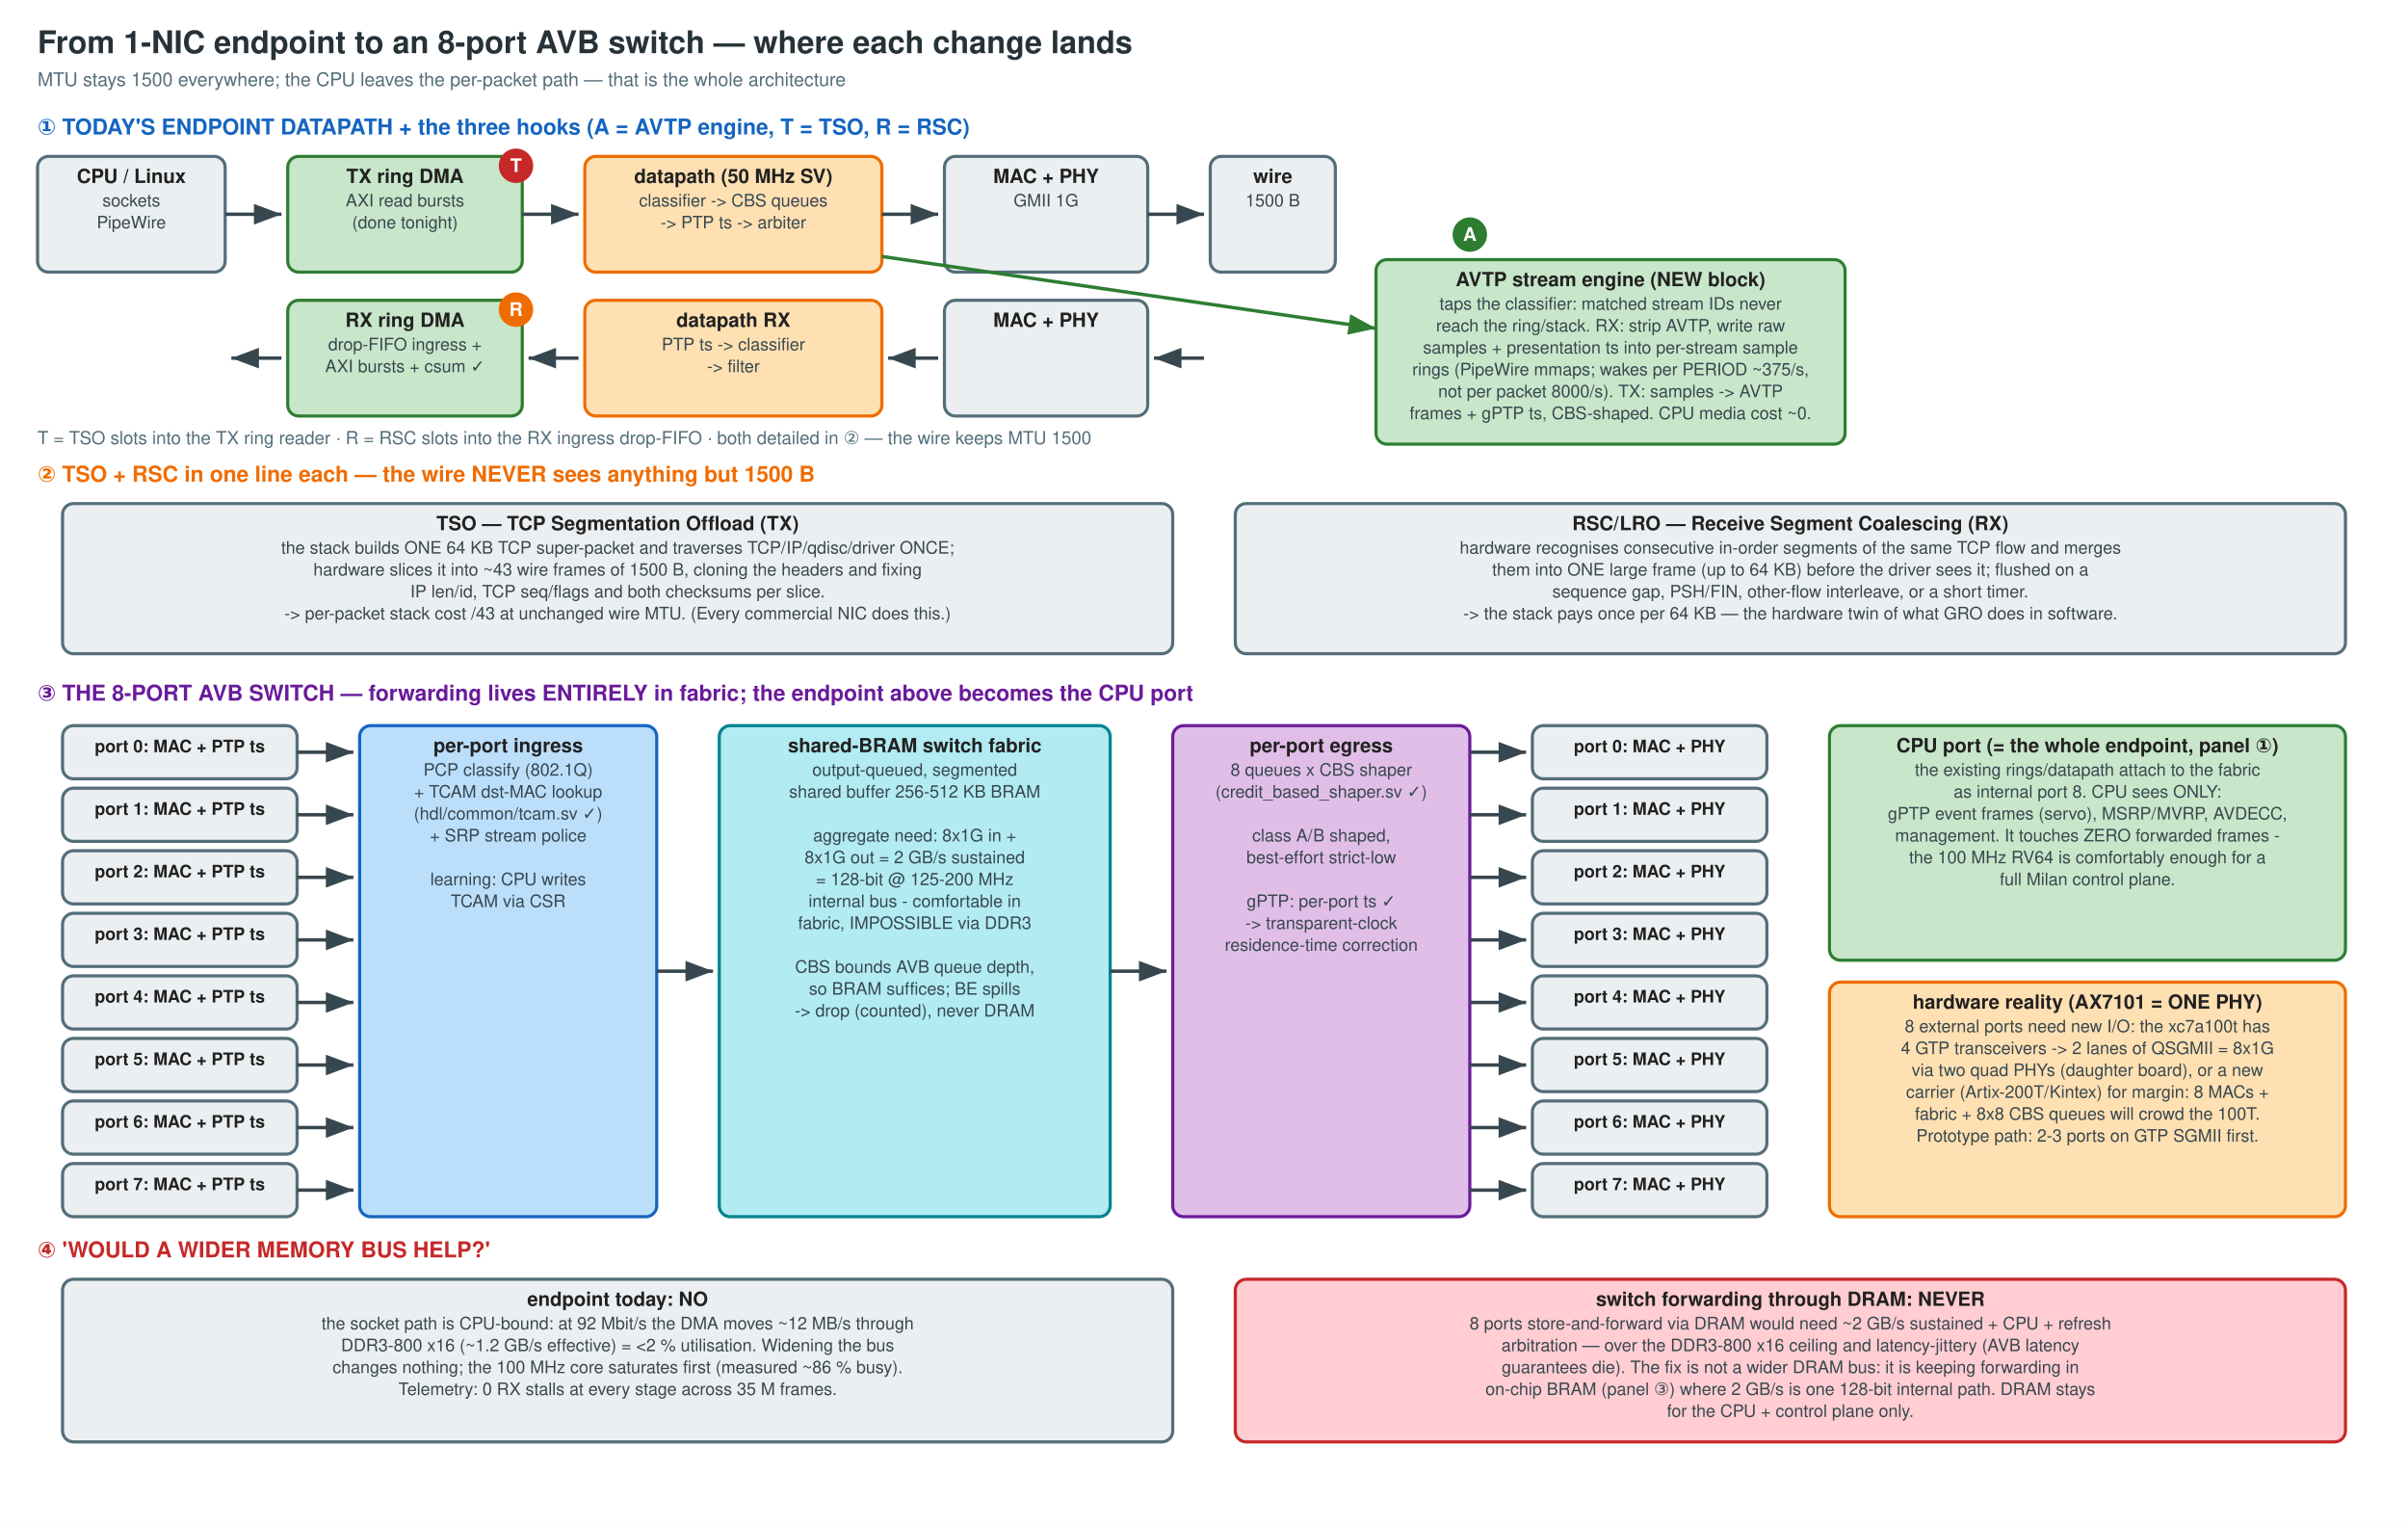
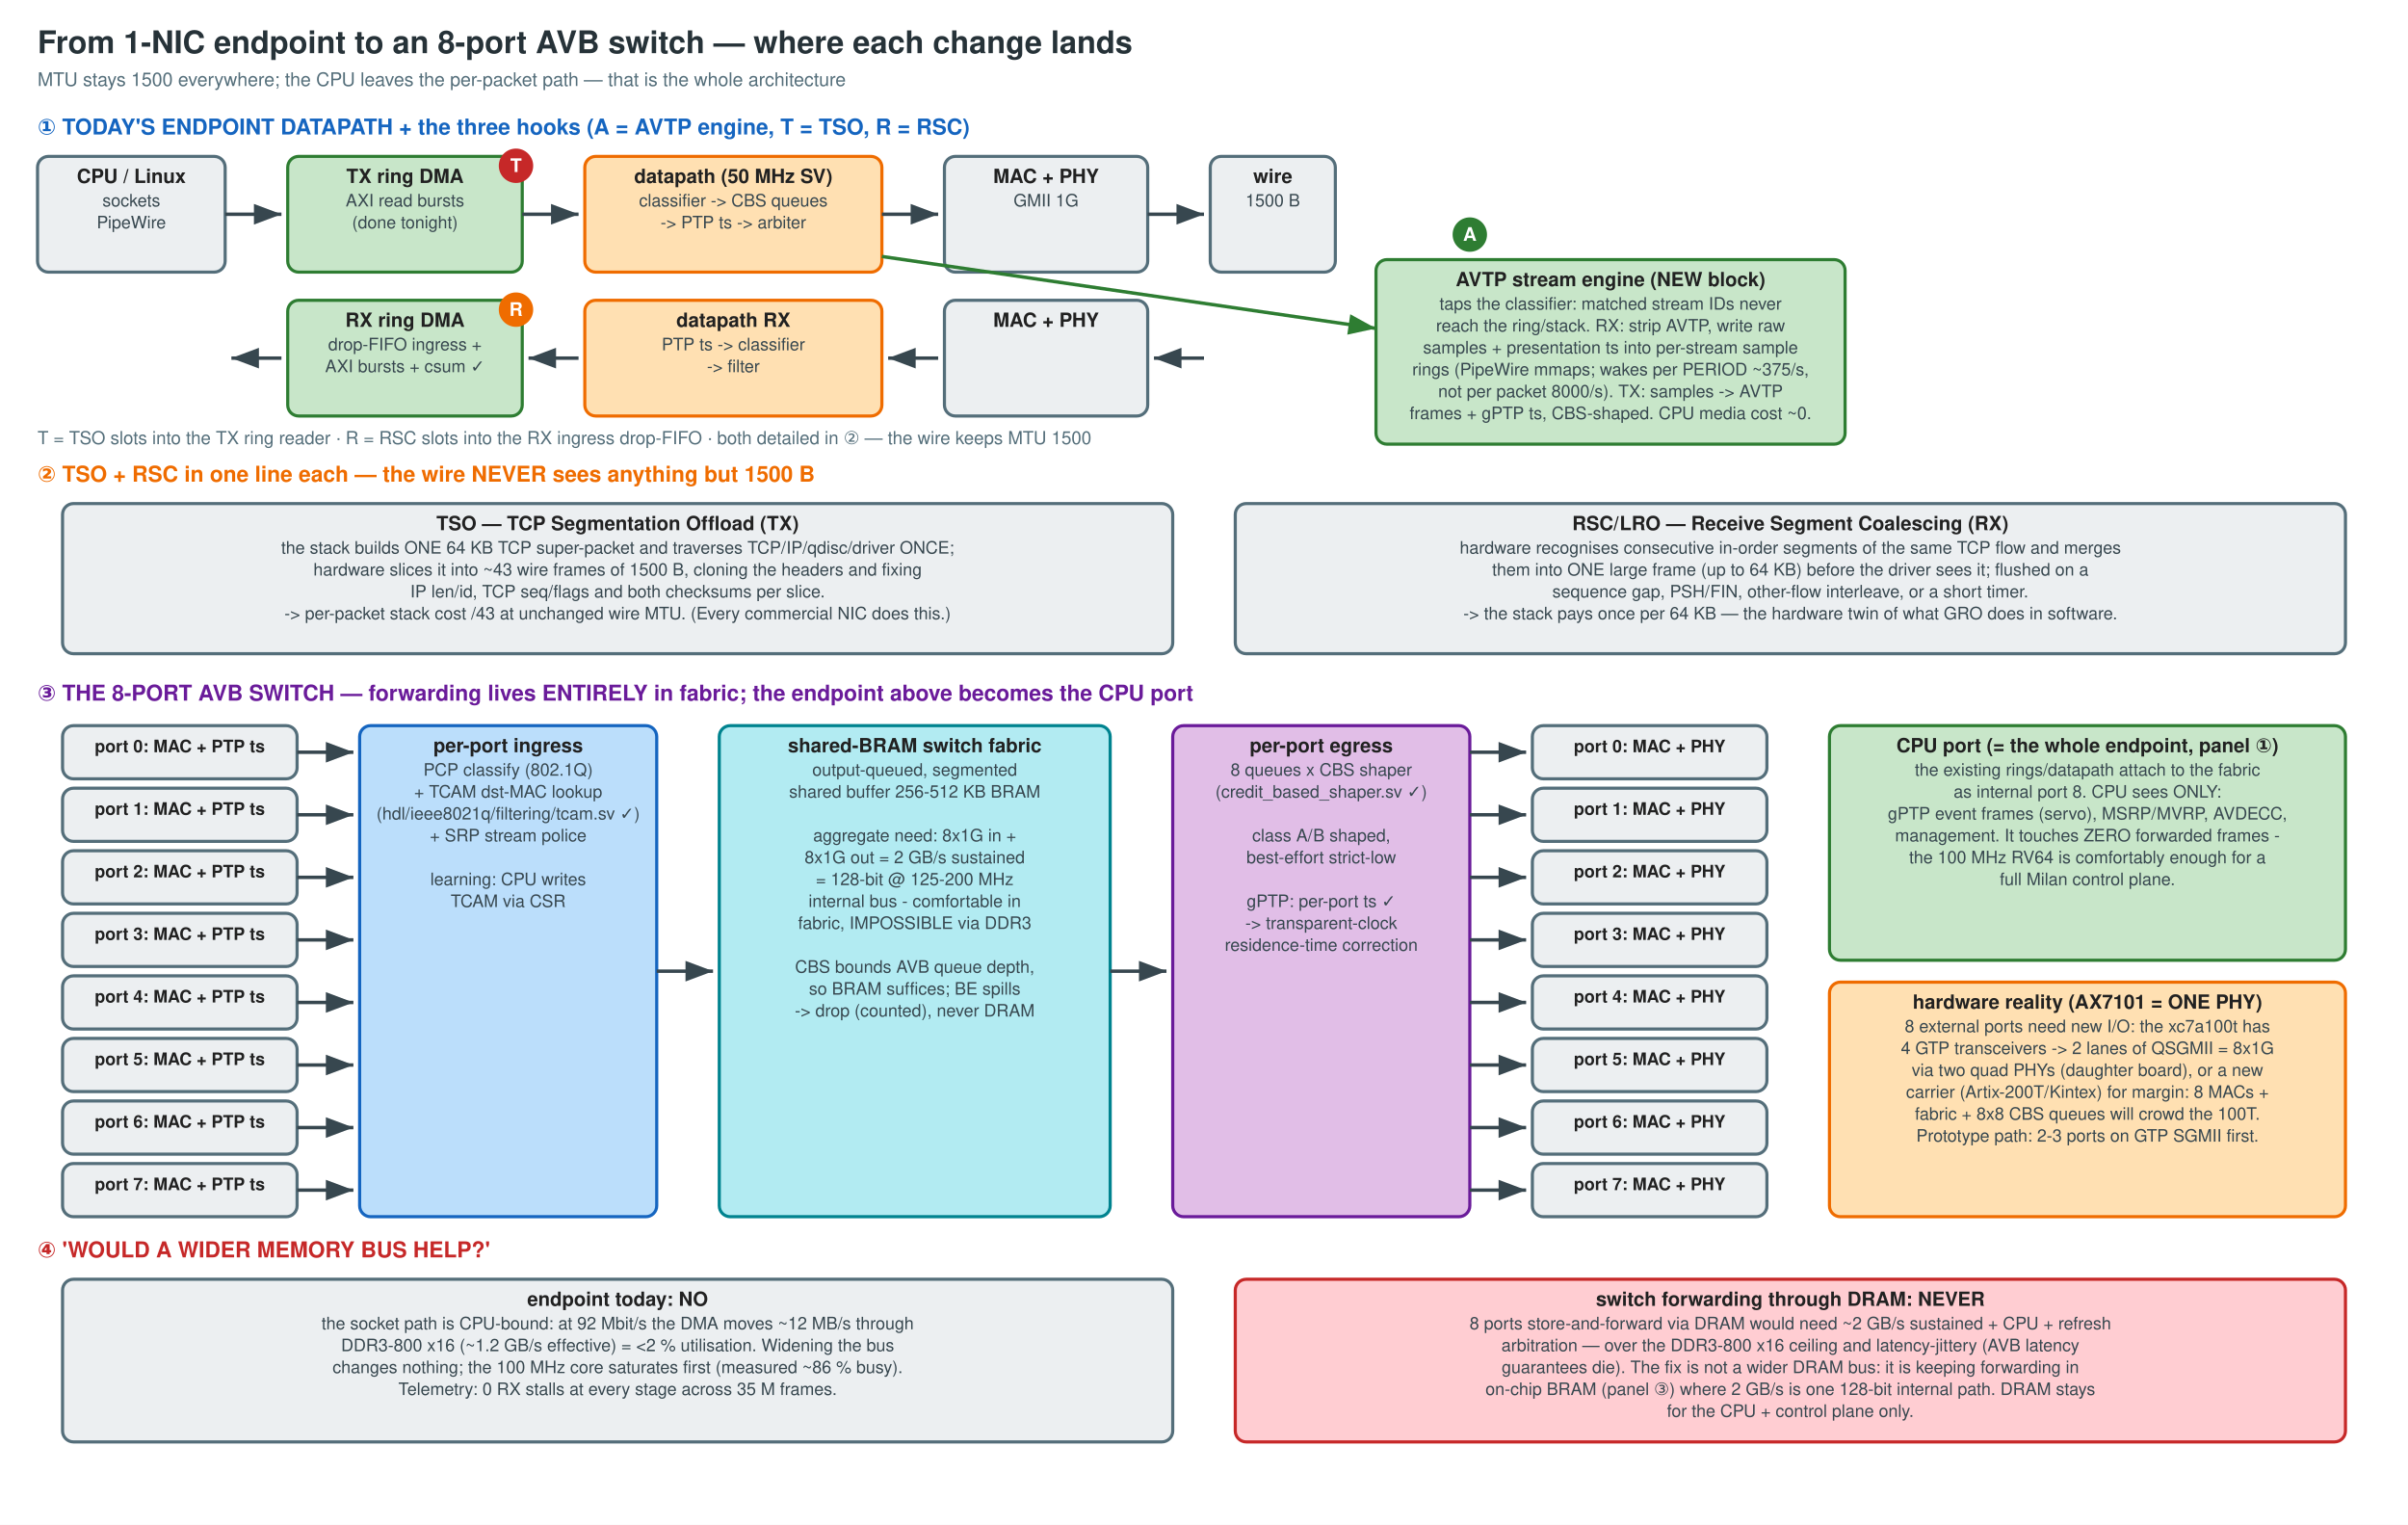
<svg xmlns="http://www.w3.org/2000/svg" width="1540" height="975" viewBox="0 0 1540 975" font-family="Helvetica,Arial,sans-serif">
  <rect width="1540" height="975" fill="#ffffff" />
  <defs>
    <marker id="a" markerWidth="10" markerHeight="10" refX="8" refY="3" orient="auto">
      <path d="M0,0 L8,3 L0,6 Z" fill="#37474F" />
    </marker>
    <marker id="g" markerWidth="10" markerHeight="10" refX="8" refY="3" orient="auto">
      <path d="M0,0 L8,3 L0,6 Z" fill="#2E7D32" />
    </marker>
  </defs>
  <text x="24" y="34" font-size="20" fill="#263238" font-weight="bold">From 1-NIC endpoint to an 8-port AVB switch — where each change lands</text>
  <text x="24" y="55" font-size="12" fill="#546E7A">MTU stays 1500 everywhere; the CPU leaves the per-packet path — that is the whole architecture</text>
  <text x="24" y="86" font-size="14" fill="#1565C0" font-weight="bold">① TODAY'S ENDPOINT DATAPATH + the three hooks (A = AVTP engine, T = TSO, R = RSC)</text>
  <rect x="24" y="100" width="120" height="74" rx="7" fill="#ECEFF1" stroke="#546E7A" stroke-width="2" />
  <text x="84.0" y="117" font-size="12.5" font-weight="bold" fill="#212121" text-anchor="middle">CPU / Linux</text>
  <text x="84.0" y="132" font-size="11" fill="#37474F" text-anchor="middle">sockets</text>
  <text x="84.0" y="146" font-size="11" fill="#37474F" text-anchor="middle">PipeWire</text>
  <rect x="184" y="100" width="150" height="74" rx="7" fill="#C8E6C9" stroke="#2E7D32" stroke-width="2" />
  <text x="259.0" y="117" font-size="12.5" font-weight="bold" fill="#212121" text-anchor="middle">TX ring DMA</text>
  <text x="259.0" y="132" font-size="11" fill="#37474F" text-anchor="middle">AXI read bursts</text>
  <text x="259.0" y="146" font-size="11" fill="#37474F" text-anchor="middle">(done tonight)</text>
  <rect x="374" y="100" width="190" height="74" rx="7" fill="#FFE0B2" stroke="#EF6C00" stroke-width="2" />
  <text x="469.0" y="117" font-size="12.5" font-weight="bold" fill="#212121" text-anchor="middle">datapath (50 MHz SV)</text>
  <text x="469.0" y="132" font-size="11" fill="#37474F" text-anchor="middle">classifier -&gt; CBS queues</text>
  <text x="469.0" y="146" font-size="11" fill="#37474F" text-anchor="middle">-&gt; PTP ts -&gt; arbiter</text>
  <rect x="604" y="100" width="130" height="74" rx="7" fill="#ECEFF1" stroke="#546E7A" stroke-width="2" />
  <text x="669.0" y="117" font-size="12.5" font-weight="bold" fill="#212121" text-anchor="middle">MAC + PHY</text>
  <text x="669.0" y="132" font-size="11" fill="#37474F" text-anchor="middle">GMII 1G</text>
  <rect x="774" y="100" width="80" height="74" rx="7" fill="#ECEFF1" stroke="#546E7A" stroke-width="2" />
  <text x="814.0" y="117" font-size="12.5" font-weight="bold" fill="#212121" text-anchor="middle">wire</text>
  <text x="814.0" y="132" font-size="11" fill="#37474F" text-anchor="middle">1500 B</text>
  <path d="M144 137 L180 137" stroke="#37474F" stroke-width="2.2" fill="none" marker-end="url(#a)" />
  <path d="M334 137 L370 137" stroke="#37474F" stroke-width="2.2" fill="none" marker-end="url(#a)" />
  <path d="M564 137 L600 137" stroke="#37474F" stroke-width="2.2" fill="none" marker-end="url(#a)" />
  <path d="M734 137 L770 137" stroke="#37474F" stroke-width="2.2" fill="none" marker-end="url(#a)" />
  <rect x="184" y="192" width="150" height="74" rx="7" fill="#C8E6C9" stroke="#2E7D32" stroke-width="2" />
  <text x="259.0" y="209" font-size="12.5" font-weight="bold" fill="#212121" text-anchor="middle">RX ring DMA</text>
  <text x="259.0" y="224" font-size="11" fill="#37474F" text-anchor="middle">drop-FIFO ingress +</text>
  <text x="259.0" y="238" font-size="11" fill="#37474F" text-anchor="middle">AXI bursts + csum ✓</text>
  <rect x="374" y="192" width="190" height="74" rx="7" fill="#FFE0B2" stroke="#EF6C00" stroke-width="2" />
  <text x="469.0" y="209" font-size="12.5" font-weight="bold" fill="#212121" text-anchor="middle">datapath RX</text>
  <text x="469.0" y="224" font-size="11" fill="#37474F" text-anchor="middle">PTP ts -&gt; classifier</text>
  <text x="469.0" y="238" font-size="11" fill="#37474F" text-anchor="middle">-&gt; filter</text>
  <rect x="604" y="192" width="130" height="74" rx="7" fill="#ECEFF1" stroke="#546E7A" stroke-width="2" />
  <text x="669.0" y="209" font-size="12.5" font-weight="bold" fill="#212121" text-anchor="middle">MAC + PHY</text>
  <text x="669.0" y="224" font-size="11" fill="#37474F" text-anchor="middle" />
  <path d="M180 229 L148 229" stroke="#37474F" stroke-width="2.2" fill="none" marker-end="url(#a)" />
  <path d="M370 229 L338 229" stroke="#37474F" stroke-width="2.2" fill="none" marker-end="url(#a)" />
  <path d="M600 229 L568 229" stroke="#37474F" stroke-width="2.2" fill="none" marker-end="url(#a)" />
  <path d="M770 229 L738 229" stroke="#37474F" stroke-width="2.2" fill="none" marker-end="url(#a)" />
  <circle cx="330" cy="106" r="11" fill="#C62828" />
  <text x="330" y="110" font-size="12" font-weight="bold" fill="#ffffff" text-anchor="middle">T</text>
  <circle cx="330" cy="198" r="11" fill="#EF6C00" />
  <text x="330" y="202" font-size="12" font-weight="bold" fill="#ffffff" text-anchor="middle">R</text>
  <text x="24" y="284" font-size="11.5" fill="#546E7A">T = TSO slots into the TX ring reader   ·   R = RSC slots into the RX ingress drop-FIFO   ·   both detailed in ② — the wire keeps MTU 1500</text>
  <circle cx="940" cy="150" r="11" fill="#2E7D32" />
  <text x="940" y="154" font-size="12" font-weight="bold" fill="#ffffff" text-anchor="middle">A</text>
  <rect x="880" y="166" width="300" height="118" rx="7" fill="#C8E6C9" stroke="#2E7D32" stroke-width="2" />
  <text x="1030.0" y="183" font-size="12.5" font-weight="bold" fill="#212121" text-anchor="middle">AVTP stream engine (NEW block)</text>
  <text x="1030.0" y="198" font-size="11" fill="#37474F" text-anchor="middle">taps the classifier: matched stream IDs never</text>
  <text x="1030.0" y="212" font-size="11" fill="#37474F" text-anchor="middle">reach the ring/stack. RX: strip AVTP, write raw</text>
  <text x="1030.0" y="226" font-size="11" fill="#37474F" text-anchor="middle">samples + presentation ts into per-stream sample</text>
  <text x="1030.0" y="240" font-size="11" fill="#37474F" text-anchor="middle">rings (PipeWire mmaps; wakes per PERIOD ~375/s,</text>
  <text x="1030.0" y="254" font-size="11" fill="#37474F" text-anchor="middle">not per packet 8000/s). TX: samples -&gt; AVTP</text>
  <text x="1030.0" y="268" font-size="11" fill="#37474F" text-anchor="middle">frames + gPTP ts, CBS-shaped. CPU media cost ~0.</text>
  <path d="M564 164 L880 210" stroke="#2E7D32" stroke-width="2.2" fill="none" marker-end="url(#g)" />
  <text x="24" y="308" font-size="14" fill="#EF6C00" font-weight="bold">② TSO + RSC in one line each — the wire NEVER sees anything but 1500 B</text>
  <rect x="40" y="322" width="710" height="96" rx="7" fill="#ECEFF1" stroke="#546E7A" stroke-width="2" />
  <text x="395.0" y="339" font-size="12.5" font-weight="bold" fill="#212121" text-anchor="middle">TSO — TCP Segmentation Offload (TX)</text>
  <text x="395.0" y="354" font-size="11" fill="#37474F" text-anchor="middle">the stack builds ONE 64 KB TCP super-packet and traverses TCP/IP/qdisc/driver ONCE;</text>
  <text x="395.0" y="368" font-size="11" fill="#37474F" text-anchor="middle">hardware slices it into ~43 wire frames of 1500 B, cloning the headers and fixing</text>
  <text x="395.0" y="382" font-size="11" fill="#37474F" text-anchor="middle">IP len/id, TCP seq/flags and both checksums per slice.</text>
  <text x="395.0" y="396" font-size="11" fill="#37474F" text-anchor="middle">-&gt; per-packet stack cost /43 at unchanged wire MTU. (Every commercial NIC does this.)</text>
  <rect x="790" y="322" width="710" height="96" rx="7" fill="#ECEFF1" stroke="#546E7A" stroke-width="2" />
  <text x="1145.0" y="339" font-size="12.5" font-weight="bold" fill="#212121" text-anchor="middle">RSC/LRO — Receive Segment Coalescing (RX)</text>
  <text x="1145.0" y="354" font-size="11" fill="#37474F" text-anchor="middle">hardware recognises consecutive in-order segments of the same TCP flow and merges</text>
  <text x="1145.0" y="368" font-size="11" fill="#37474F" text-anchor="middle">them into ONE large frame (up to 64 KB) before the driver sees it; flushed on a</text>
  <text x="1145.0" y="382" font-size="11" fill="#37474F" text-anchor="middle">sequence gap, PSH/FIN, other-flow interleave, or a short timer.</text>
  <text x="1145.0" y="396" font-size="11" fill="#37474F" text-anchor="middle">-&gt; the stack pays once per 64 KB — the hardware twin of what GRO does in software.</text>
  <text x="24" y="448" font-size="14" fill="#6A1B9A" font-weight="bold">③ THE 8-PORT AVB SWITCH — forwarding lives ENTIRELY in fabric; the endpoint above becomes the CPU port</text>
  <rect x="40" y="464" width="150" height="34" rx="7" fill="#ECEFF1" stroke="#546E7A" stroke-width="2" />
  <text x="115.0" y="481" font-size="11" font-weight="bold" fill="#212121" text-anchor="middle">port 0: MAC + PTP ts</text>
  <path d="M190 481 L226 481" stroke="#37474F" stroke-width="2.2" fill="none" marker-end="url(#a)" />
  <rect x="40" y="504" width="150" height="34" rx="7" fill="#ECEFF1" stroke="#546E7A" stroke-width="2" />
  <text x="115.0" y="521" font-size="11" font-weight="bold" fill="#212121" text-anchor="middle">port 1: MAC + PTP ts</text>
  <path d="M190 521 L226 521" stroke="#37474F" stroke-width="2.2" fill="none" marker-end="url(#a)" />
  <rect x="40" y="544" width="150" height="34" rx="7" fill="#ECEFF1" stroke="#546E7A" stroke-width="2" />
  <text x="115.0" y="561" font-size="11" font-weight="bold" fill="#212121" text-anchor="middle">port 2: MAC + PTP ts</text>
  <path d="M190 561 L226 561" stroke="#37474F" stroke-width="2.2" fill="none" marker-end="url(#a)" />
  <rect x="40" y="584" width="150" height="34" rx="7" fill="#ECEFF1" stroke="#546E7A" stroke-width="2" />
  <text x="115.0" y="601" font-size="11" font-weight="bold" fill="#212121" text-anchor="middle">port 3: MAC + PTP ts</text>
  <path d="M190 601 L226 601" stroke="#37474F" stroke-width="2.2" fill="none" marker-end="url(#a)" />
  <rect x="40" y="624" width="150" height="34" rx="7" fill="#ECEFF1" stroke="#546E7A" stroke-width="2" />
  <text x="115.0" y="641" font-size="11" font-weight="bold" fill="#212121" text-anchor="middle">port 4: MAC + PTP ts</text>
  <path d="M190 641 L226 641" stroke="#37474F" stroke-width="2.2" fill="none" marker-end="url(#a)" />
  <rect x="40" y="664" width="150" height="34" rx="7" fill="#ECEFF1" stroke="#546E7A" stroke-width="2" />
  <text x="115.0" y="681" font-size="11" font-weight="bold" fill="#212121" text-anchor="middle">port 5: MAC + PTP ts</text>
  <path d="M190 681 L226 681" stroke="#37474F" stroke-width="2.2" fill="none" marker-end="url(#a)" />
  <rect x="40" y="704" width="150" height="34" rx="7" fill="#ECEFF1" stroke="#546E7A" stroke-width="2" />
  <text x="115.0" y="721" font-size="11" font-weight="bold" fill="#212121" text-anchor="middle">port 6: MAC + PTP ts</text>
  <path d="M190 721 L226 721" stroke="#37474F" stroke-width="2.2" fill="none" marker-end="url(#a)" />
  <rect x="40" y="744" width="150" height="34" rx="7" fill="#ECEFF1" stroke="#546E7A" stroke-width="2" />
  <text x="115.0" y="761" font-size="11" font-weight="bold" fill="#212121" text-anchor="middle">port 7: MAC + PTP ts</text>
  <path d="M190 761 L226 761" stroke="#37474F" stroke-width="2.2" fill="none" marker-end="url(#a)" />
  <rect x="230" y="464" width="190" height="314" rx="7" fill="#BBDEFB" stroke="#1565C0" stroke-width="2" />
  <text x="325.0" y="481" font-size="12.5" font-weight="bold" fill="#212121" text-anchor="middle">per-port ingress</text>
  <text x="325.0" y="496" font-size="11" fill="#37474F" text-anchor="middle">PCP classify (802.1Q)</text>
  <text x="325.0" y="510" font-size="11" fill="#37474F" text-anchor="middle">+ TCAM dst-MAC lookup</text>
-   <text x="325.0" y="524" font-size="11" fill="#37474F" text-anchor="middle">(hdl/common/tcam.sv ✓)</text>
+   <text x="325.0" y="524" font-size="11" fill="#37474F" text-anchor="middle">(hdl/ieee8021q/filtering/tcam.sv ✓)</text>
  <text x="325.0" y="538" font-size="11" fill="#37474F" text-anchor="middle">+ SRP stream police</text>
  <text x="325.0" y="552" font-size="11" fill="#37474F" text-anchor="middle" />
  <text x="325.0" y="566" font-size="11" fill="#37474F" text-anchor="middle">learning: CPU writes</text>
  <text x="325.0" y="580" font-size="11" fill="#37474F" text-anchor="middle">TCAM via CSR</text>
  <path d="M420 621 L456 621" stroke="#37474F" stroke-width="2.2" fill="none" marker-end="url(#a)" />
  <rect x="460" y="464" width="250" height="314" rx="7" fill="#B2EBF2" stroke="#00838F" stroke-width="2" />
  <text x="585.0" y="481" font-size="12.5" font-weight="bold" fill="#212121" text-anchor="middle">shared-BRAM switch fabric</text>
  <text x="585.0" y="496" font-size="11" fill="#37474F" text-anchor="middle">output-queued, segmented</text>
  <text x="585.0" y="510" font-size="11" fill="#37474F" text-anchor="middle">shared buffer 256-512 KB BRAM</text>
  <text x="585.0" y="524" font-size="11" fill="#37474F" text-anchor="middle" />
  <text x="585.0" y="538" font-size="11" fill="#37474F" text-anchor="middle">aggregate need: 8x1G in +</text>
  <text x="585.0" y="552" font-size="11" fill="#37474F" text-anchor="middle">8x1G out = 2 GB/s sustained</text>
  <text x="585.0" y="566" font-size="11" fill="#37474F" text-anchor="middle">= 128-bit @ 125-200 MHz</text>
  <text x="585.0" y="580" font-size="11" fill="#37474F" text-anchor="middle">internal bus - comfortable in</text>
  <text x="585.0" y="594" font-size="11" fill="#37474F" text-anchor="middle">fabric, IMPOSSIBLE via DDR3</text>
  <text x="585.0" y="608" font-size="11" fill="#37474F" text-anchor="middle" />
  <text x="585.0" y="622" font-size="11" fill="#37474F" text-anchor="middle">CBS bounds AVB queue depth,</text>
  <text x="585.0" y="636" font-size="11" fill="#37474F" text-anchor="middle">so BRAM suffices; BE spills</text>
  <text x="585.0" y="650" font-size="11" fill="#37474F" text-anchor="middle">-&gt; drop (counted), never DRAM</text>
  <path d="M710 621 L746 621" stroke="#37474F" stroke-width="2.2" fill="none" marker-end="url(#a)" />
  <rect x="750" y="464" width="190" height="314" rx="7" fill="#E1BEE7" stroke="#6A1B9A" stroke-width="2" />
  <text x="845.0" y="481" font-size="12.5" font-weight="bold" fill="#212121" text-anchor="middle">per-port egress</text>
  <text x="845.0" y="496" font-size="11" fill="#37474F" text-anchor="middle">8 queues x CBS shaper</text>
  <text x="845.0" y="510" font-size="11" fill="#37474F" text-anchor="middle">(credit_based_shaper.sv ✓)</text>
  <text x="845.0" y="524" font-size="11" fill="#37474F" text-anchor="middle" />
  <text x="845.0" y="538" font-size="11" fill="#37474F" text-anchor="middle">class A/B shaped,</text>
  <text x="845.0" y="552" font-size="11" fill="#37474F" text-anchor="middle">best-effort strict-low</text>
  <text x="845.0" y="566" font-size="11" fill="#37474F" text-anchor="middle" />
  <text x="845.0" y="580" font-size="11" fill="#37474F" text-anchor="middle">gPTP: per-port ts ✓</text>
  <text x="845.0" y="594" font-size="11" fill="#37474F" text-anchor="middle">-&gt; transparent-clock</text>
  <text x="845.0" y="608" font-size="11" fill="#37474F" text-anchor="middle">residence-time correction</text>
  <path d="M940 481 L976 481" stroke="#37474F" stroke-width="2.2" fill="none" marker-end="url(#a)" />
  <rect x="980" y="464" width="150" height="34" rx="7" fill="#ECEFF1" stroke="#546E7A" stroke-width="2" />
  <text x="1055.0" y="481" font-size="11" font-weight="bold" fill="#212121" text-anchor="middle">port 0: MAC + PHY</text>
  <path d="M940 521 L976 521" stroke="#37474F" stroke-width="2.2" fill="none" marker-end="url(#a)" />
  <rect x="980" y="504" width="150" height="34" rx="7" fill="#ECEFF1" stroke="#546E7A" stroke-width="2" />
  <text x="1055.0" y="521" font-size="11" font-weight="bold" fill="#212121" text-anchor="middle">port 1: MAC + PHY</text>
  <path d="M940 561 L976 561" stroke="#37474F" stroke-width="2.2" fill="none" marker-end="url(#a)" />
  <rect x="980" y="544" width="150" height="34" rx="7" fill="#ECEFF1" stroke="#546E7A" stroke-width="2" />
  <text x="1055.0" y="561" font-size="11" font-weight="bold" fill="#212121" text-anchor="middle">port 2: MAC + PHY</text>
  <path d="M940 601 L976 601" stroke="#37474F" stroke-width="2.2" fill="none" marker-end="url(#a)" />
  <rect x="980" y="584" width="150" height="34" rx="7" fill="#ECEFF1" stroke="#546E7A" stroke-width="2" />
  <text x="1055.0" y="601" font-size="11" font-weight="bold" fill="#212121" text-anchor="middle">port 3: MAC + PHY</text>
  <path d="M940 641 L976 641" stroke="#37474F" stroke-width="2.2" fill="none" marker-end="url(#a)" />
  <rect x="980" y="624" width="150" height="34" rx="7" fill="#ECEFF1" stroke="#546E7A" stroke-width="2" />
  <text x="1055.0" y="641" font-size="11" font-weight="bold" fill="#212121" text-anchor="middle">port 4: MAC + PHY</text>
  <path d="M940 681 L976 681" stroke="#37474F" stroke-width="2.2" fill="none" marker-end="url(#a)" />
  <rect x="980" y="664" width="150" height="34" rx="7" fill="#ECEFF1" stroke="#546E7A" stroke-width="2" />
  <text x="1055.0" y="681" font-size="11" font-weight="bold" fill="#212121" text-anchor="middle">port 5: MAC + PHY</text>
  <path d="M940 721 L976 721" stroke="#37474F" stroke-width="2.2" fill="none" marker-end="url(#a)" />
  <rect x="980" y="704" width="150" height="34" rx="7" fill="#ECEFF1" stroke="#546E7A" stroke-width="2" />
  <text x="1055.0" y="721" font-size="11" font-weight="bold" fill="#212121" text-anchor="middle">port 6: MAC + PHY</text>
  <path d="M940 761 L976 761" stroke="#37474F" stroke-width="2.2" fill="none" marker-end="url(#a)" />
  <rect x="980" y="744" width="150" height="34" rx="7" fill="#ECEFF1" stroke="#546E7A" stroke-width="2" />
  <text x="1055.0" y="761" font-size="11" font-weight="bold" fill="#212121" text-anchor="middle">port 7: MAC + PHY</text>
  <rect x="1170" y="464" width="330" height="150" rx="7" fill="#C8E6C9" stroke="#2E7D32" stroke-width="2" />
  <text x="1335.0" y="481" font-size="12.5" font-weight="bold" fill="#212121" text-anchor="middle">CPU port (= the whole endpoint, panel ①)</text>
  <text x="1335.0" y="496" font-size="11" fill="#37474F" text-anchor="middle">the existing rings/datapath attach to the fabric</text>
  <text x="1335.0" y="510" font-size="11" fill="#37474F" text-anchor="middle">as internal port 8. CPU sees ONLY:</text>
  <text x="1335.0" y="524" font-size="11" fill="#37474F" text-anchor="middle">gPTP event frames (servo), MSRP/MVRP, AVDECC,</text>
  <text x="1335.0" y="538" font-size="11" fill="#37474F" text-anchor="middle">management. It touches ZERO forwarded frames -</text>
  <text x="1335.0" y="552" font-size="11" fill="#37474F" text-anchor="middle">the 100 MHz RV64 is comfortably enough for a</text>
  <text x="1335.0" y="566" font-size="11" fill="#37474F" text-anchor="middle">full Milan control plane.</text>
  <rect x="1170" y="628" width="330" height="150" rx="7" fill="#FFE0B2" stroke="#EF6C00" stroke-width="2" />
  <text x="1335.0" y="645" font-size="12.5" font-weight="bold" fill="#212121" text-anchor="middle">hardware reality (AX7101 = ONE PHY)</text>
  <text x="1335.0" y="660" font-size="11" fill="#37474F" text-anchor="middle">8 external ports need new I/O: the xc7a100t has</text>
  <text x="1335.0" y="674" font-size="11" fill="#37474F" text-anchor="middle">4 GTP transceivers -&gt; 2 lanes of QSGMII = 8x1G</text>
  <text x="1335.0" y="688" font-size="11" fill="#37474F" text-anchor="middle">via two quad PHYs (daughter board), or a new</text>
  <text x="1335.0" y="702" font-size="11" fill="#37474F" text-anchor="middle">carrier (Artix-200T/Kintex) for margin: 8 MACs +</text>
  <text x="1335.0" y="716" font-size="11" fill="#37474F" text-anchor="middle">fabric + 8x8 CBS queues will crowd the 100T.</text>
  <text x="1335.0" y="730" font-size="11" fill="#37474F" text-anchor="middle">Prototype path: 2-3 ports on GTP SGMII first.</text>
  <text x="24" y="804" font-size="14" fill="#C62828" font-weight="bold">④ 'WOULD A WIDER MEMORY BUS HELP?'</text>
  <rect x="40" y="818" width="710" height="104" rx="7" fill="#ECEFF1" stroke="#546E7A" stroke-width="2" />
  <text x="395.0" y="835" font-size="12.5" font-weight="bold" fill="#212121" text-anchor="middle">endpoint today: NO</text>
  <text x="395.0" y="850" font-size="11" fill="#37474F" text-anchor="middle">the socket path is CPU-bound: at 92 Mbit/s the DMA moves ~12 MB/s through</text>
  <text x="395.0" y="864" font-size="11" fill="#37474F" text-anchor="middle">DDR3-800 x16 (~1.2 GB/s effective) = &lt;2 % utilisation. Widening the bus</text>
  <text x="395.0" y="878" font-size="11" fill="#37474F" text-anchor="middle">changes nothing; the 100 MHz core saturates first (measured ~86 % busy).</text>
  <text x="395.0" y="892" font-size="11" fill="#37474F" text-anchor="middle">Telemetry: 0 RX stalls at every stage across 35 M frames.</text>
  <rect x="790" y="818" width="710" height="104" rx="7" fill="#FFCDD2" stroke="#C62828" stroke-width="2" />
  <text x="1145.0" y="835" font-size="12.5" font-weight="bold" fill="#212121" text-anchor="middle">switch forwarding through DRAM: NEVER</text>
  <text x="1145.0" y="850" font-size="11" fill="#37474F" text-anchor="middle">8 ports store-and-forward via DRAM would need ~2 GB/s sustained + CPU + refresh</text>
  <text x="1145.0" y="864" font-size="11" fill="#37474F" text-anchor="middle">arbitration — over the DDR3-800 x16 ceiling and latency-jittery (AVB latency</text>
  <text x="1145.0" y="878" font-size="11" fill="#37474F" text-anchor="middle">guarantees die). The fix is not a wider DRAM bus: it is keeping forwarding in</text>
  <text x="1145.0" y="892" font-size="11" fill="#37474F" text-anchor="middle">on-chip BRAM (panel ③) where 2 GB/s is one 128-bit internal path. DRAM stays</text>
  <text x="1145.0" y="906" font-size="11" fill="#37474F" text-anchor="middle">for the CPU + control plane only.</text>
</svg>
